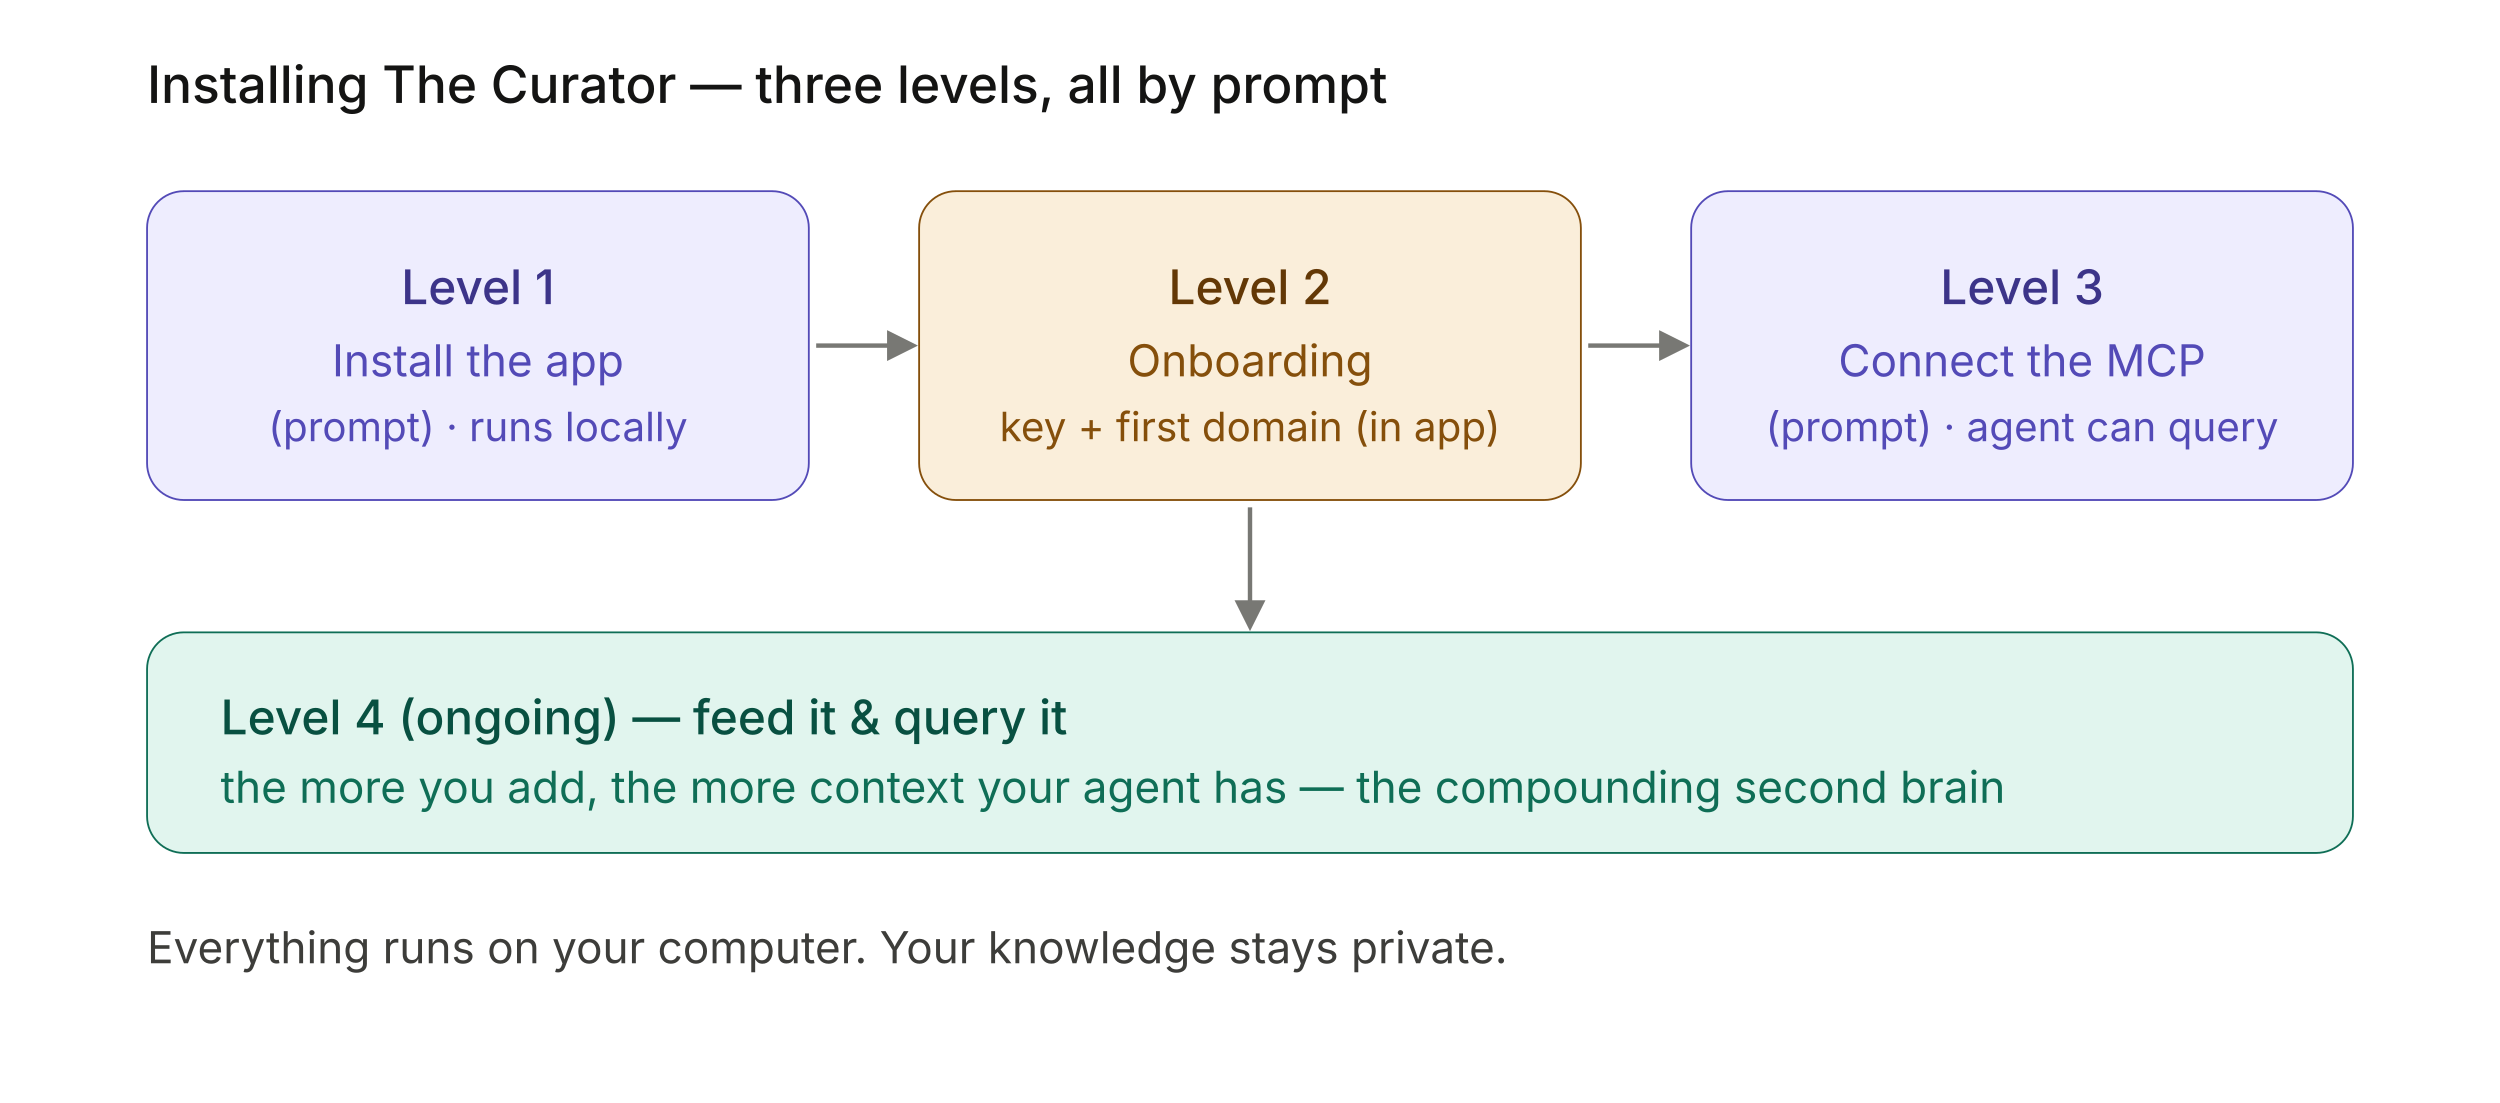
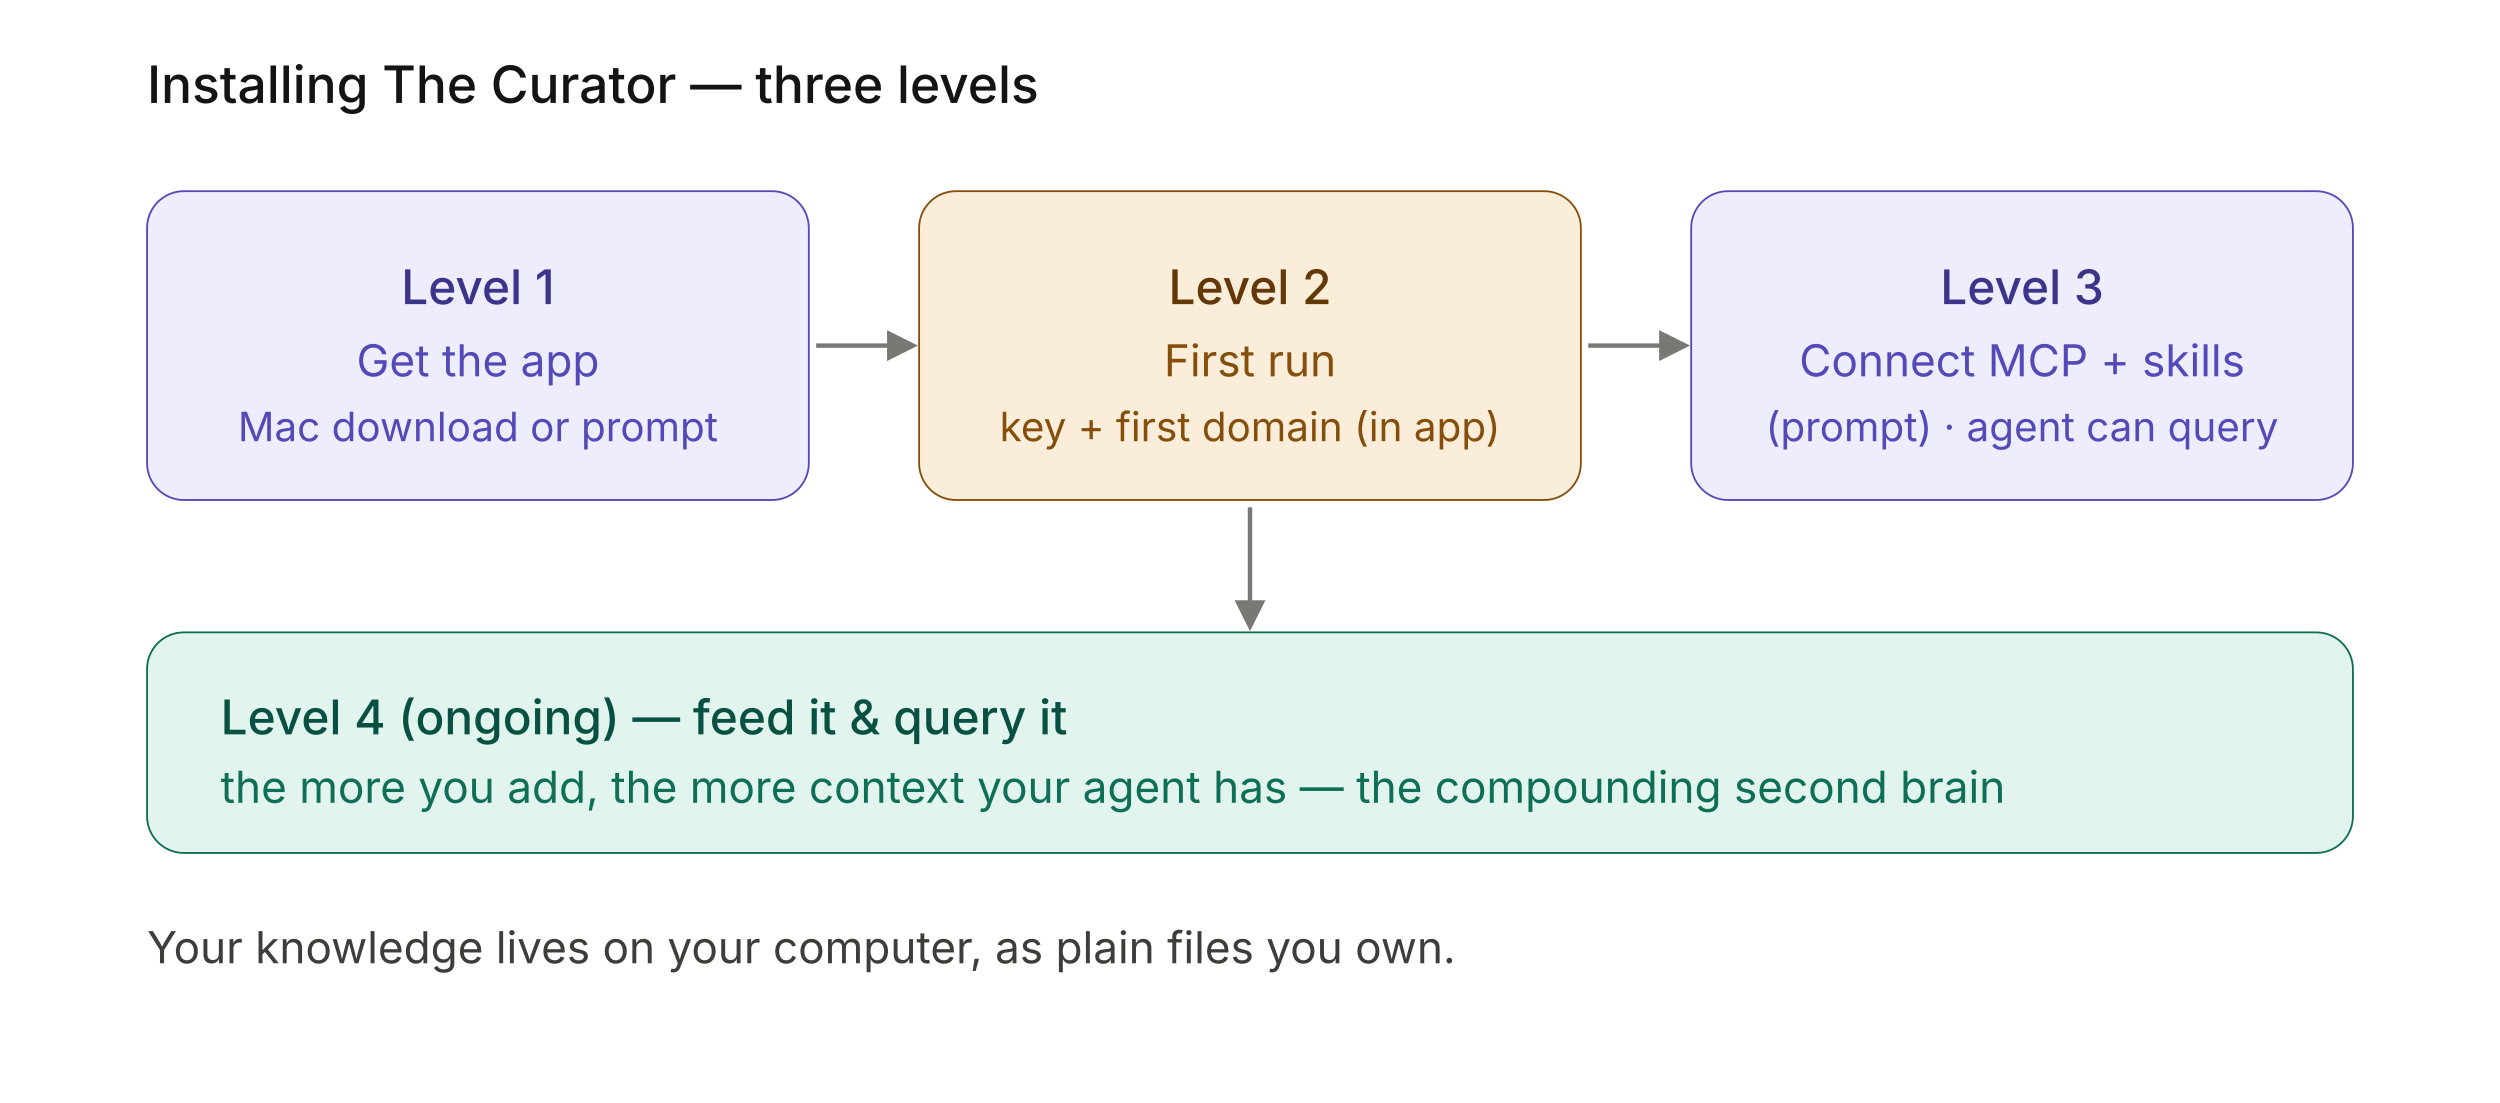
<svg xmlns="http://www.w3.org/2000/svg" width="100%" viewBox="0 0 680 300" role="img" font-family="'Anthropic Sans', -apple-system, system-ui, 'Segoe UI', sans-serif">
  <defs>
    <marker id="arrow2" viewBox="0 0 10 10" refX="8" refY="5" markerWidth="7" markerHeight="7" orient="auto-start-reverse">
      <path d="M 0 0 L 10 5 L 0 10 z" fill="rgb(120,120,116)" />
    </marker>
  </defs>
-   <text x="40" y="28" fill="rgb(20,20,19)" font-size="14" font-weight="500">Installing The Curator — three levels, all by prompt</text>
+   <text x="40" y="28" fill="rgb(20,20,19)" font-size="14" font-weight="500">Installing The Curator — three levels</text>
  <rect x="40" y="52" width="180" height="84" rx="10" fill="rgb(238,237,254)" stroke="rgb(83,74,183)" stroke-width="0.5" />
  <text x="130" y="78" text-anchor="middle" dominant-baseline="central" fill="rgb(60,52,137)" font-size="13" font-weight="500">Level 1</text>
-   <text x="130" y="98" text-anchor="middle" dominant-baseline="central" fill="rgb(83,74,183)" font-size="12">Install the app</text>
-   <text x="130" y="116" text-anchor="middle" dominant-baseline="central" fill="rgb(83,74,183)" font-size="11">(prompt) · runs locally</text>
+   <text x="130" y="98" text-anchor="middle" dominant-baseline="central" fill="rgb(83,74,183)" font-size="12">Get the app</text>
+   <text x="130" y="116" text-anchor="middle" dominant-baseline="central" fill="rgb(83,74,183)" font-size="11">Mac download or prompt</text>
  <line x1="222" y1="94" x2="248" y2="94" stroke="rgb(120,120,116)" stroke-width="1.2" marker-end="url(#arrow2)" />
  <rect x="250" y="52" width="180" height="84" rx="10" fill="rgb(250,238,218)" stroke="rgb(133,79,11)" stroke-width="0.5" />
  <text x="340" y="78" text-anchor="middle" dominant-baseline="central" fill="rgb(99,56,6)" font-size="13" font-weight="500">Level 2</text>
-   <text x="340" y="98" text-anchor="middle" dominant-baseline="central" fill="rgb(133,79,11)" font-size="12">Onboarding</text>
+   <text x="340" y="98" text-anchor="middle" dominant-baseline="central" fill="rgb(133,79,11)" font-size="12">First run</text>
  <text x="340" y="116" text-anchor="middle" dominant-baseline="central" fill="rgb(133,79,11)" font-size="11">key + first domain (in app)</text>
  <line x1="432" y1="94" x2="458" y2="94" stroke="rgb(120,120,116)" stroke-width="1.2" marker-end="url(#arrow2)" />
  <rect x="460" y="52" width="180" height="84" rx="10" fill="rgb(238,237,254)" stroke="rgb(83,74,183)" stroke-width="0.5" />
  <text x="550" y="78" text-anchor="middle" dominant-baseline="central" fill="rgb(60,52,137)" font-size="13" font-weight="500">Level 3</text>
-   <text x="550" y="98" text-anchor="middle" dominant-baseline="central" fill="rgb(83,74,183)" font-size="12">Connect the MCP</text>
+   <text x="550" y="98" text-anchor="middle" dominant-baseline="central" fill="rgb(83,74,183)" font-size="12">Connect MCP + skills</text>
  <text x="550" y="116" text-anchor="middle" dominant-baseline="central" fill="rgb(83,74,183)" font-size="11">(prompt) · agent can query</text>
  <line x1="340" y1="138" x2="340" y2="170" stroke="rgb(120,120,116)" stroke-width="1.2" marker-end="url(#arrow2)" />
  <rect x="40" y="172" width="600" height="60" rx="10" fill="rgb(225,245,238)" stroke="rgb(15,110,86)" stroke-width="0.5" />
  <text x="60" y="195" dominant-baseline="central" fill="rgb(8,80,65)" font-size="13" font-weight="500">Level 4 (ongoing) — feed it &amp; query it</text>
  <text x="60" y="214" dominant-baseline="central" fill="rgb(15,110,86)" font-size="12">the more you add, the more context your agent has — the compounding second brain</text>
-   <text x="40" y="262" fill="rgb(61,61,58)" font-size="12">Everything runs on your computer. Your knowledge stays private.</text>
+   <text x="40" y="262" fill="rgb(61,61,58)" font-size="12">Your knowledge lives on your computer, as plain files you own.</text>
</svg>
